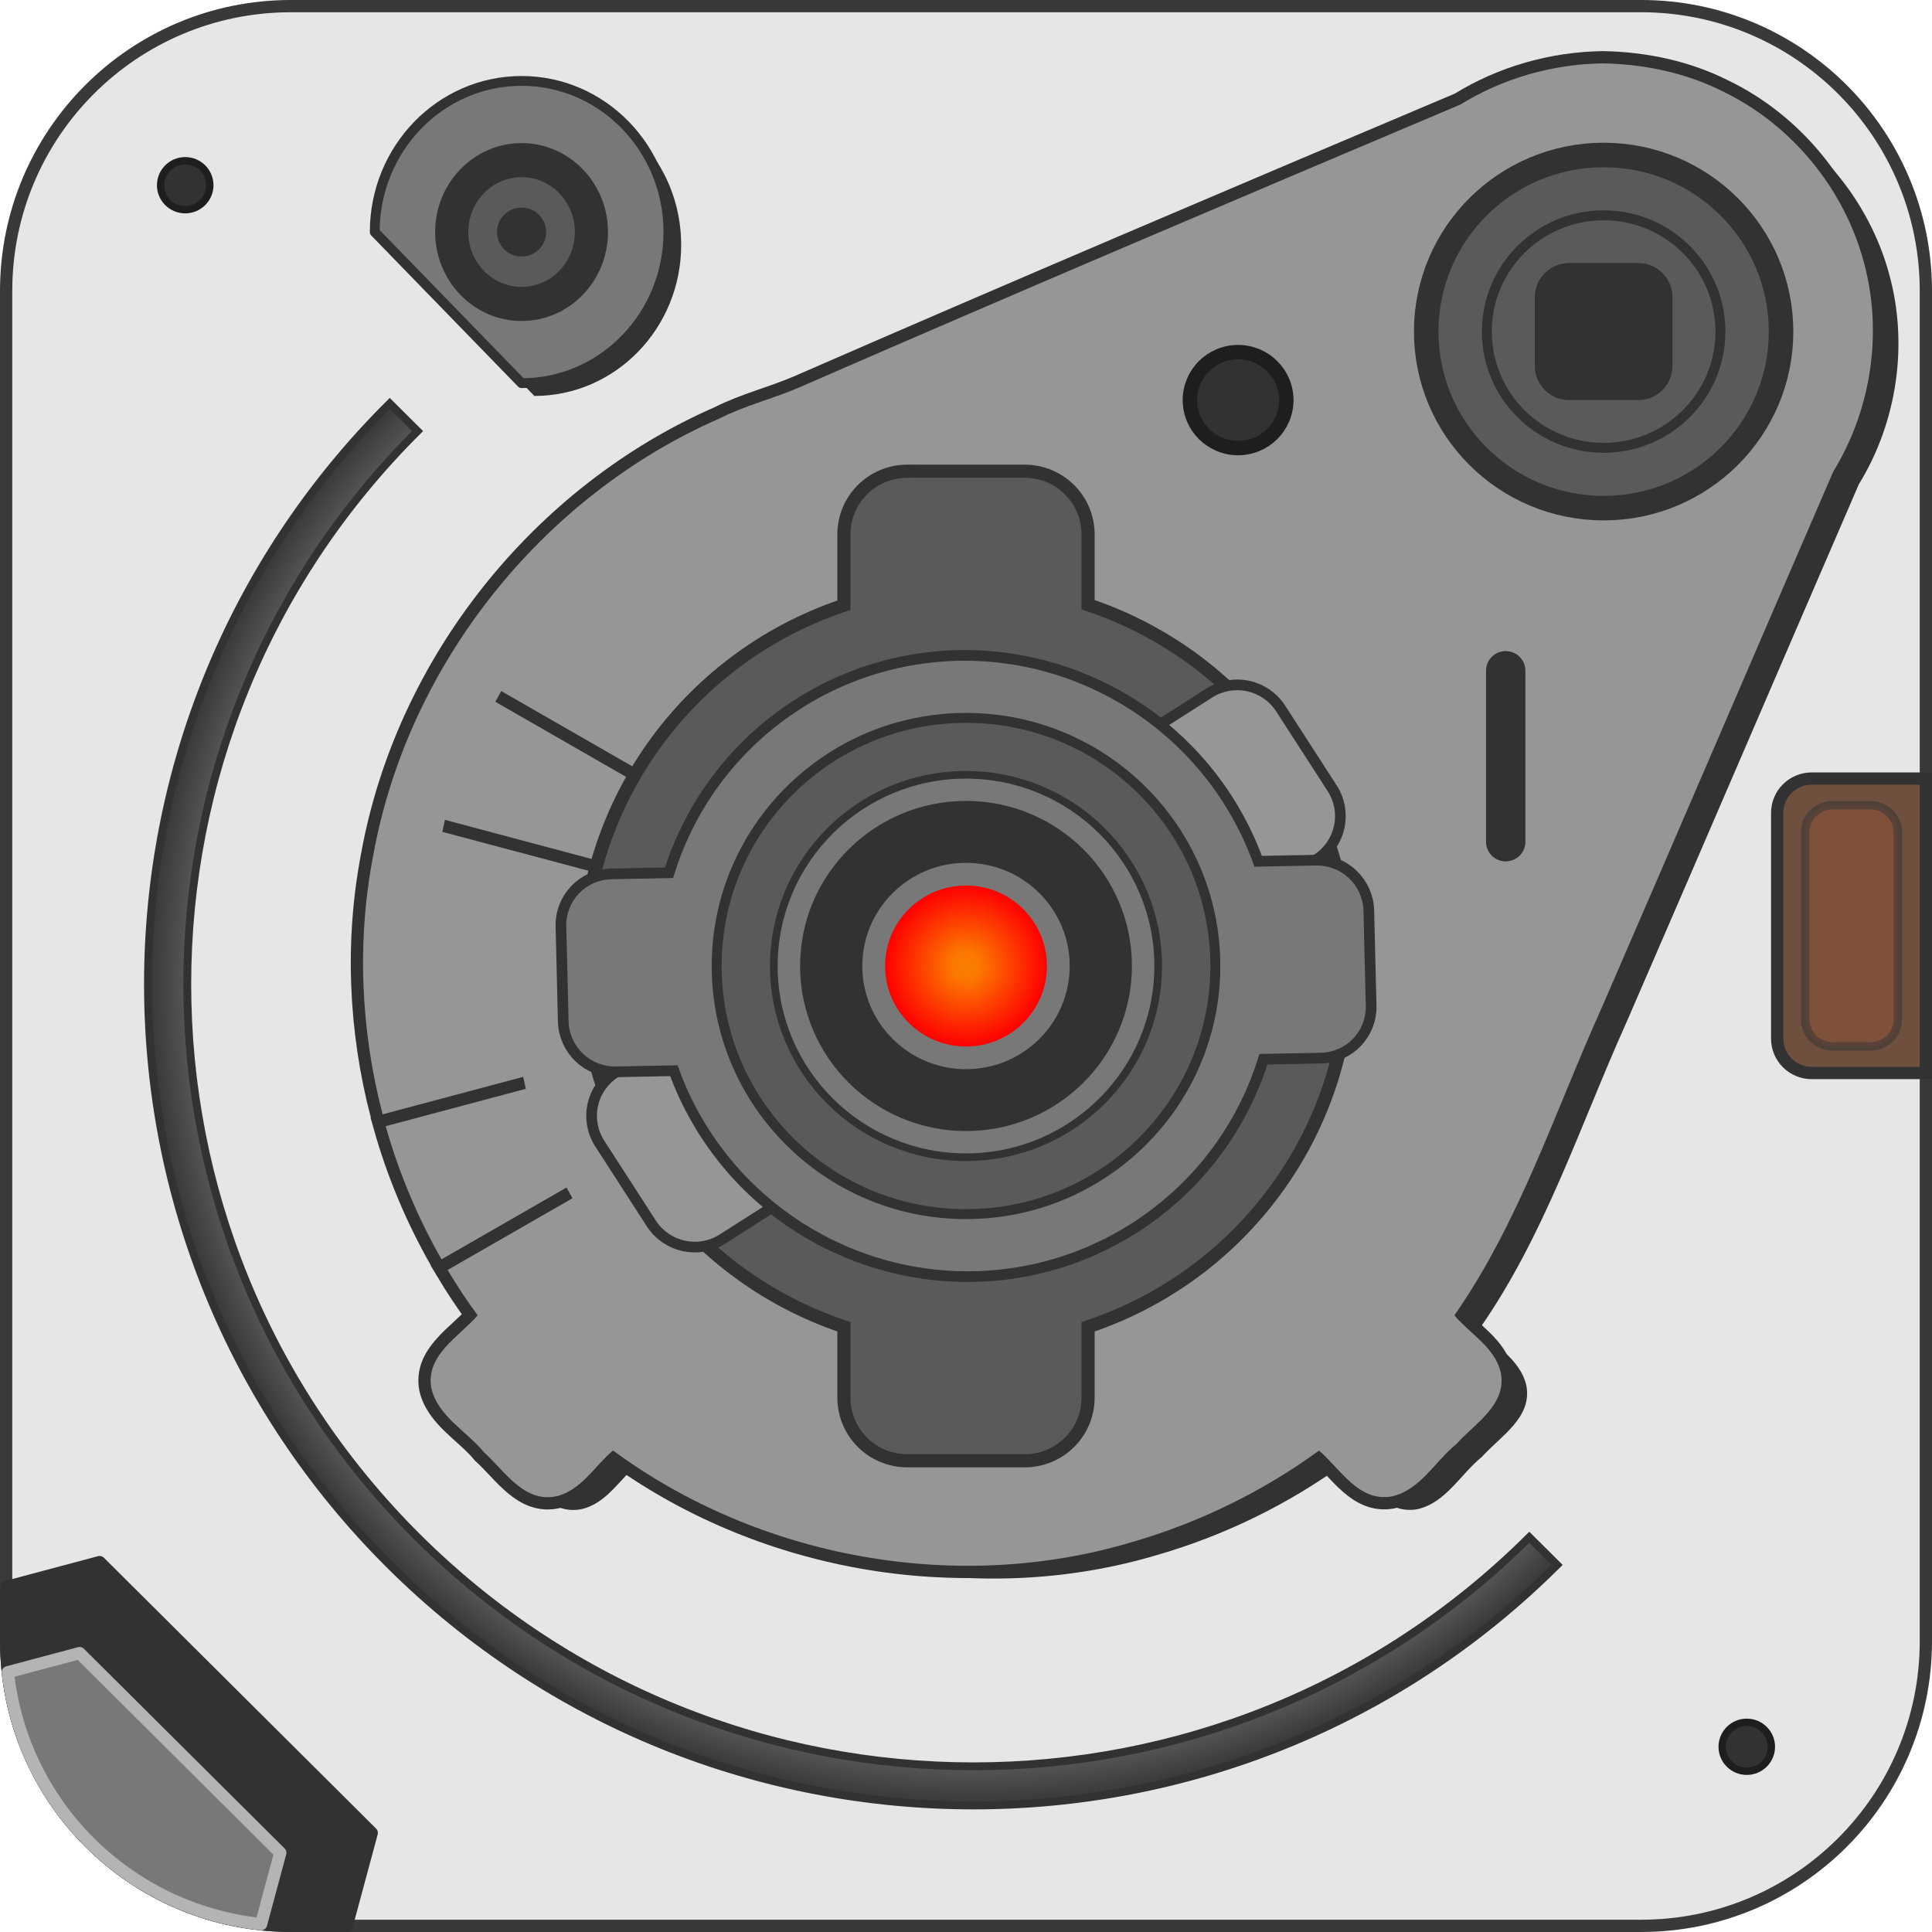
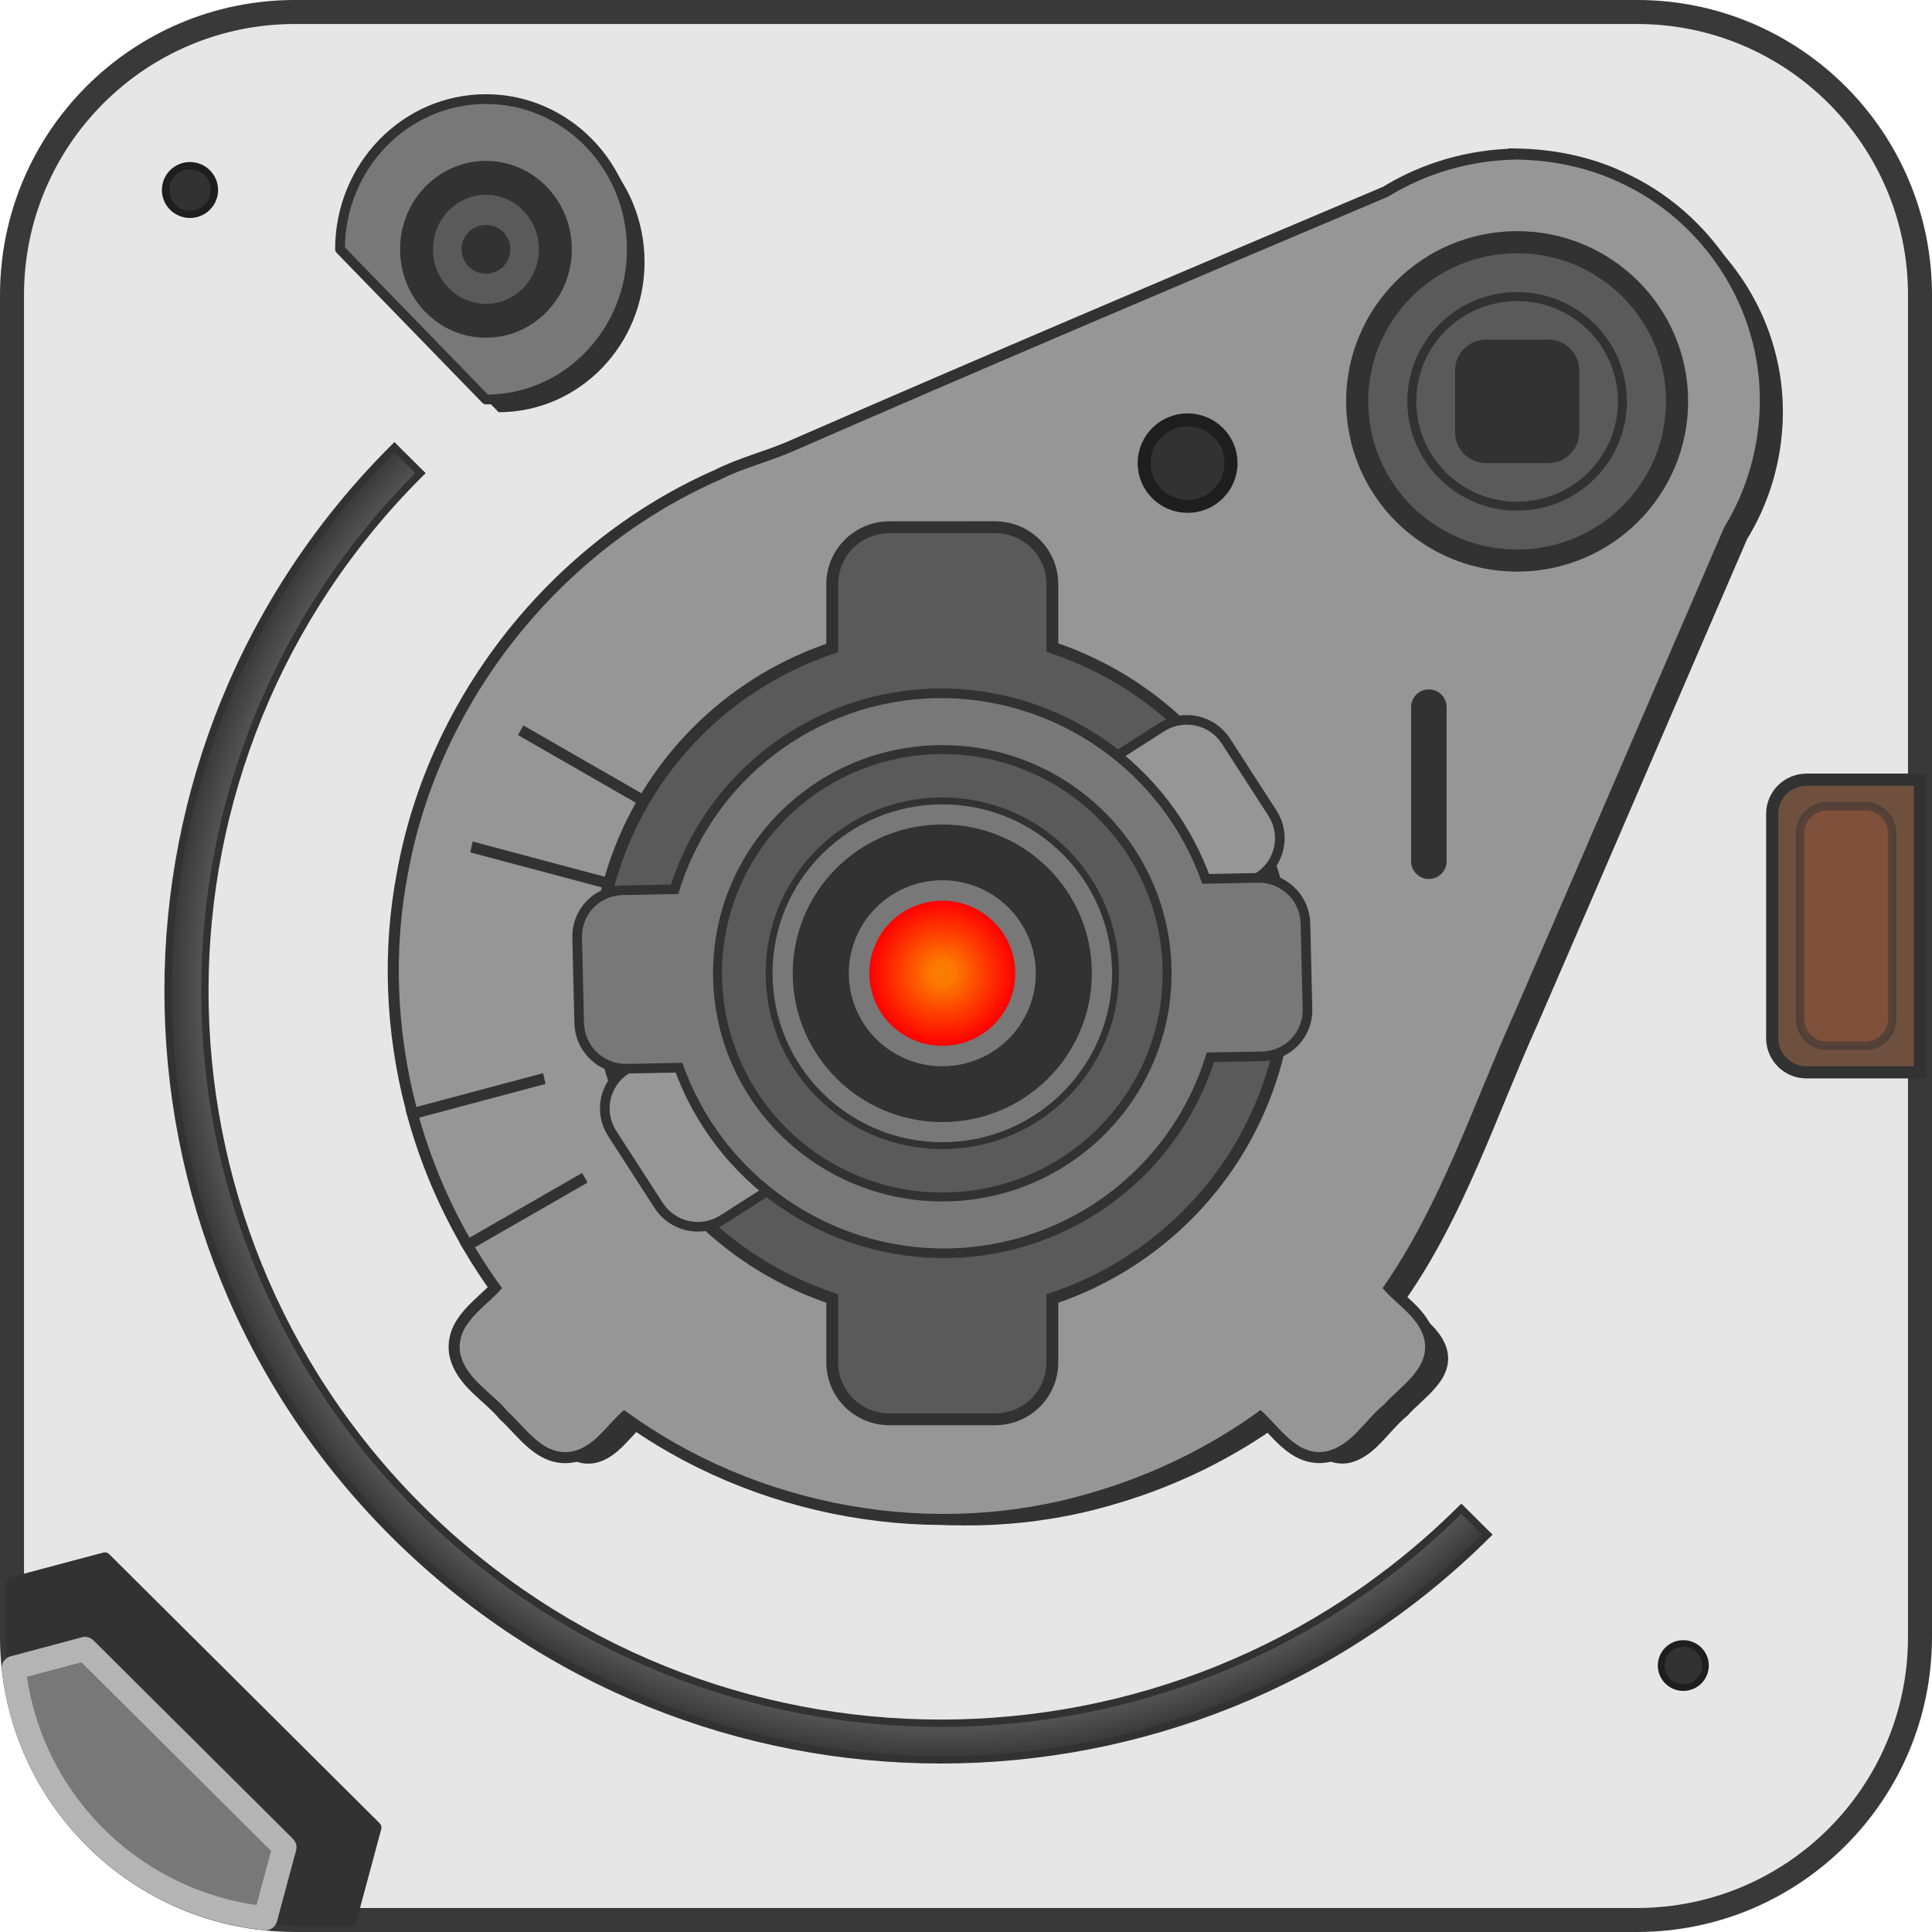
<svg xmlns="http://www.w3.org/2000/svg" xmlns:xlink="http://www.w3.org/1999/xlink" width="80mm" height="80mm" viewBox="0 0 80 80" version="1.1" id="svg1" xml:space="preserve">
  <defs id="defs1">
    <linearGradient id="linearGradient19">
      <stop style="stop-color:#fa8000;stop-opacity:1;" offset="0" id="stop19" />
      <stop style="stop-color:#fc7700;stop-opacity:1;" offset="0.179" id="stop21" />
      <stop style="stop-color:#ff0000;stop-opacity:1;" offset="1" id="stop20" />
    </linearGradient>
    <linearGradient id="linearGradient11">
      <stop style="stop-color:#b4b4b4;stop-opacity:1;" offset="0.826" id="stop17" />
      <stop style="stop-color:#5a5a5a;stop-opacity:1;" offset="0.939" id="stop16" />
      <stop style="stop-color:#323232;stop-opacity:1;" offset="1" id="stop11" />
      <stop style="stop-color:#323232;stop-opacity:0;" offset="1" id="stop12" />
    </linearGradient>
-     <radialGradient xlink:href="#linearGradient11" id="radialGradient12" cx="14.144" cy="112.85" fx="14.144" fy="112.85" r="26.887" gradientTransform="matrix(1.281176,0,0,1.274701,87.89524,5.912992)" gradientUnits="userSpaceOnUse" />
-     <radialGradient xlink:href="#linearGradient19" id="radialGradient20" cx="14.144" cy="112.85" fx="14.144" fy="112.85" r="3.072" gradientUnits="userSpaceOnUse" gradientTransform="matrix(1.090517,0,0,1.085006,90.28476,26.56735)" />
+     <radialGradient xlink:href="#linearGradient11" id="radialGradient12" cx="14.144" cy="112.85" fx="14.144" fy="112.85" r="26.887" gradientTransform="matrix(1.199477,0,0,1.193413,87.70407,15.36668)" gradientUnits="userSpaceOnUse" />
+     <radialGradient xlink:href="#linearGradient19" id="radialGradient20" cx="14.144" cy="112.85" fx="14.144" fy="112.85" r="3.072" gradientUnits="userSpaceOnUse" gradientTransform="matrix(0.9830588,0,0,0.9780893,90.82418,38.93449)" />
  </defs>
  <g id="layer1" transform="translate(-65.70885,-109.0106)">
-     <rect style="display:inline;opacity:1;fill:#e6e6e6;fill-opacity:1;stroke:#393939;stroke-width:0.508;stroke-linecap:square;stroke-dasharray:none;stroke-opacity:1;paint-order:fill markers stroke" id="rect7" width="79.492" height="79.492" x="65.963" y="109.264" ry="11.791" />
-     <path id="path8-5" style="fill:url(#radialGradient12);fill-opacity:1;stroke:#323232;stroke-width:0.325;stroke-linecap:square;stroke-dasharray:none;stroke-opacity:1;paint-order:fill markers stroke" d="m 81.847,125.716 a 34.18,34.008 0 0 0 0,48.094 34.18,34.008 0 0 0 48.338,0 l -1.151,-1.145 a 32.553,32.388 0 0 1 -46.036,0 32.553,32.388 0 0 1 0,-45.804 z" />
-     <path id="path33-5" style="fill:#323232;fill-opacity:1;stroke:#323232;stroke-width:0;stroke-linecap:round;stroke-dasharray:none;stroke-opacity:1;paint-order:stroke fill markers" d="m 133.134,112.164 c -2.076,0.03 -4.128,0.613 -5.894,1.704 -9.138,3.864 -18.273,7.741 -27.364,11.708 -1.067,0.465 -2.248,0.749 -3.303,1.285 -7.367,3.22 -12.917,10.199 -14.348,18.08 -0.688,3.553 -0.527,7.244 0.385,10.741 l 5.821,-1.552 a 19.002,18.779 0 0 0 0.109,0.495 l -5.803,1.547 c 0.543,1.923 1.322,3.778 2.312,5.515 l 5.176,-2.974 a 19.002,18.779 0 0 0 0.246,0.444 l -5.17,2.97 c 0.385,0.644 0.8,1.272 1.245,1.878 -0.767,0.885 -2.165,1.646 -1.919,3.011 0.265,1.168 1.458,1.777 2.176,2.656 0.861,0.767 1.649,2.105 3,1.826 1.032,-0.243 1.582,-1.256 2.35,-1.895 6.07,4.469 14.255,5.96 21.499,3.788 2.772,-0.805 5.404,-2.089 7.734,-3.786 0.884,0.762 1.644,2.14 3.01,1.899 1.177,-0.261 1.79,-1.45 2.673,-2.166 0.768,-0.859 2.117,-1.639 1.837,-2.984 -0.247,-1.03 -1.27,-1.582 -1.915,-2.35 2.7,-3.873 4.152,-8.411 6.079,-12.689 3.218,-7.411 6.402,-14.841 9.61,-22.252 1.582,-2.575 2.059,-5.786 1.256,-8.699 -0.822,-3.03 -2.99,-5.67 -5.834,-7.041 -1.537,-0.773 -3.25,-1.129 -4.966,-1.159 z m -45.612,25.991 6.785,3.897 a 14.558,14.484 0 0 0 -0.267,0.431 l -6.762,-3.884 a 22.432,22.319 0 0 1 0.244,-0.444 z m -2.33,5.333 7.583,2.022 a 14.558,14.484 0 0 0 -0.119,0.492 l -7.572,-2.018 a 22.432,22.319 0 0 1 0.108,-0.496 z" />
-     <path id="path33" style="opacity:1;fill:#969696;fill-opacity:1;stroke:#323232;stroke-width:1.015;stroke-linecap:round;stroke-dasharray:none;stroke-opacity:1;paint-order:stroke fill markers" d="m 132.076,111.635 c -2.076,0.03 -4.128,0.613 -5.894,1.704 -9.138,3.864 -18.273,7.741 -27.364,11.708 -1.067,0.465 -2.248,0.749 -3.303,1.285 -7.367,3.22 -12.917,10.199 -14.348,18.08 -0.688,3.553 -0.527,7.244 0.385,10.741 l 5.821,-1.552 a 19.002,18.779 0 0 0 0.109,0.495 l -5.803,1.547 c 0.543,1.923 1.322,3.778 2.312,5.515 l 5.176,-2.974 a 19.002,18.779 0 0 0 0.246,0.444 l -5.17,2.97 c 0.385,0.644 0.8,1.272 1.245,1.878 -0.767,0.885 -2.165,1.646 -1.919,3.011 0.265,1.168 1.458,1.777 2.176,2.656 0.861,0.767 1.649,2.105 3,1.826 1.032,-0.243 1.582,-1.256 2.35,-1.895 6.07,4.469 14.255,5.96 21.499,3.788 2.772,-0.805 5.404,-2.089 7.734,-3.786 0.884,0.762 1.644,2.14 3.01,1.899 1.177,-0.261 1.79,-1.45 2.673,-2.166 0.768,-0.859 2.117,-1.639 1.837,-2.984 -0.247,-1.03 -1.27,-1.582 -1.915,-2.35 2.7,-3.873 4.152,-8.411 6.079,-12.689 3.218,-7.411 6.402,-14.841 9.61,-22.252 1.582,-2.575 2.059,-5.786 1.256,-8.699 -0.822,-3.03 -2.99,-5.67 -5.834,-7.041 -1.537,-0.773 -3.25,-1.129 -4.966,-1.159 z m -45.612,25.991 6.785,3.897 a 14.558,14.484 0 0 0 -0.267,0.431 l -6.762,-3.884 a 22.432,22.319 0 0 1 0.244,-0.444 z m -2.33,5.333 7.583,2.022 a 14.558,14.484 0 0 0 -0.119,0.492 L 84.025,143.455 a 22.432,22.319 0 0 1 0.108,-0.496 z" />
-     <path id="path1-8" style="fill:#5a5a5a;fill-opacity:1;stroke:#323232;stroke-width:1.088;stroke-dasharray:none;stroke-opacity:1;paint-order:stroke markers fill" d="m 103.284,128.794 c -1.307,0 -2.359,1.047 -2.359,2.347 v 3.128 a 15.594,15.515 0 0 0 -10.81,14.742 15.594,15.515 0 0 0 10.81,14.741 v 3.128 c 0,1.3 1.052,2.347 2.359,2.347 h 4.849 c 1.307,0 2.359,-1.047 2.359,-2.347 v -3.127 a 15.594,15.515 0 0 0 10.81,-14.742 15.594,15.515 0 0 0 -10.81,-14.762 v -3.107 c 0,-1.3 -1.052,-2.347 -2.359,-2.347 z" />
-     <path id="path1-8-5" style="fill:#969696;fill-opacity:1;stroke:#323232;stroke-width:0.885;stroke-dasharray:none;stroke-opacity:1;paint-order:stroke markers fill" d="m 118.553,138.469 c -0.575,-0.89 -1.758,-1.146 -2.652,-0.575 l -2.152,1.375 a 12.688,12.624 0 0 0 -14.897,-0.881 12.688,12.624 0 0 0 -5.39,13.845 l -2.152,1.375 c -0.895,0.572 -1.152,1.749 -0.578,2.639 l 2.132,3.303 c 0.575,0.89 1.758,1.146 2.652,0.575 l 2.152,-1.375 a 12.688,12.624 0 0 0 14.897,0.881 12.688,12.624 0 0 0 5.404,-13.855 l 2.138,-1.366 c 0.895,-0.572 1.152,-1.749 0.578,-2.639 z" />
-     <path id="path1-8-5-9" style="fill:#787878;fill-opacity:1;stroke:#323232;stroke-width:0.885;stroke-dasharray:none;stroke-opacity:1;paint-order:stroke markers fill" d="m 122.167,146.724 c -0.025,-1.059 -0.901,-1.895 -1.962,-1.875 l -2.553,0.05 a 12.688,12.624 31.464 0 0 -12.247,-8.527 12.688,12.624 31.464 0 0 -11.824,8.996 l -2.553,0.05 c -1.062,0.021 -1.896,0.89 -1.87,1.949 l 0.095,3.93 c 0.026,1.059 0.901,1.895 1.962,1.875 l 2.553,-0.05 a 12.688,12.624 31.464 0 0 12.247,8.528 12.688,12.624 31.464 0 0 11.842,-8.997 l 2.537,-0.049 c 1.062,-0.021 1.896,-0.89 1.87,-1.949 z" />
-     <ellipse style="opacity:1;fill:#5a5a5a;fill-opacity:1;stroke:#323232;stroke-width:0.823;stroke-dasharray:none;stroke-opacity:1;paint-order:stroke markers fill" id="path1" cx="105.709" cy="149.011" rx="10.119" ry="10.068" />
-     <ellipse style="fill:#787878;fill-opacity:1;stroke:#323232;stroke-width:0.634;stroke-dasharray:none;stroke-opacity:1;paint-order:stroke markers fill" id="path1-7" cx="105.709" cy="149.011" rx="7.799" ry="7.759" />
-     <ellipse style="fill:#323232;fill-opacity:1;stroke:#ff0000;stroke-width:0;stroke-dasharray:none;paint-order:stroke markers fill" id="path1-5" cx="105.709" cy="149.01" rx="6.87" ry="6.835" />
-     <ellipse style="opacity:1;fill:#787878;fill-opacity:1;stroke:#ff0000;stroke-width:0;stroke-dasharray:none;paint-order:stroke markers fill" id="path2" cx="105.709" cy="149.011" rx="4.294" ry="4.272" />
-     <ellipse style="fill:url(#radialGradient20);stroke:none;stroke-width:0;stroke-dasharray:none;paint-order:stroke markers fill" id="path2-4" cx="105.709" cy="149.011" rx="3.35" ry="3.333" />
-     <ellipse style="fill:#5a5a5a;fill-opacity:1;stroke:#323232;stroke-width:2.031;stroke-dasharray:none;stroke-opacity:1;paint-order:stroke markers fill" id="path3-1" cx="132.112" cy="122.74" rx="6.839" ry="6.804" />
-     <ellipse style="fill:#5a5a5a;fill-opacity:1;stroke:#323232;stroke-width:0.823;stroke-dasharray:none;stroke-opacity:1;paint-order:stroke markers fill" id="path3-1-3" cx="132.112" cy="122.74" rx="4.631" ry="4.608" />
-     <path id="rect8" style="opacity:1;fill:#6f503f;fill-opacity:1;stroke:#323232;stroke-width:0.508;stroke-linecap:square;stroke-dasharray:none;stroke-opacity:1;paint-order:fill markers stroke" d="m 140.731,141.249 c -0.793,0 -1.433,0.635 -1.433,1.425 v 9.343 c 0,0.789 0.639,1.425 1.433,1.425 h 4.724 v -12.193 z" />
-     <rect style="opacity:1;fill:#323232;fill-opacity:1;stroke:#323232;stroke-width:0;stroke-linecap:square;stroke-dasharray:none;stroke-opacity:1;paint-order:fill markers stroke" id="rect9" width="1.63" height="8.706" x="127.242" y="135.972" ry="0.811" />
-     <rect style="opacity:1;fill:#323232;fill-opacity:1;fill-rule:nonzero;stroke:#323232;stroke-width:0;stroke-linecap:square;stroke-dasharray:none;stroke-opacity:1;paint-order:fill markers stroke" id="rect10" width="5.703" height="5.674" x="129.261" y="119.903" ry="1.419" />
-     <path style="fill:#323232;fill-opacity:1;fill-rule:nonzero;stroke:#323232;stroke-width:0;stroke-linecap:round;stroke-linejoin:round;stroke-dasharray:none;stroke-opacity:1;paint-order:fill markers stroke" id="path17-6" d="m 81.755,119.148 a 6.08,6.258 0 0 1 6.08,-6.258 6.08,6.258 0 0 1 6.08,6.258 6.08,6.258 0 0 1 -6.08,6.258 z" />
-     <path style="opacity:1;fill:#787878;fill-opacity:1;fill-rule:nonzero;stroke:#323232;stroke-width:0.406;stroke-linecap:round;stroke-linejoin:round;stroke-dasharray:none;stroke-opacity:1;paint-order:fill markers stroke" id="path17" d="m 81.226,118.619 a 6.08,6.258 0 0 1 6.08,-6.258 6.08,6.258 0 0 1 6.08,6.258 6.08,6.258 0 0 1 -6.08,6.258 z" transform="translate(1.1458333e-6)" />
-     <ellipse style="fill:#323232;fill-opacity:1;fill-rule:nonzero;stroke:#323232;stroke-width:0;stroke-linecap:round;stroke-linejoin:round;stroke-dasharray:none;stroke-opacity:1;paint-order:fill markers stroke" id="path17-8" cx="87.306" cy="118.619" rx="3.578" ry="3.683" />
-     <ellipse style="fill:#5a5a5a;fill-opacity:1;fill-rule:nonzero;stroke:#323232;stroke-width:0;stroke-linecap:round;stroke-linejoin:round;stroke-dasharray:none;stroke-opacity:1;paint-order:fill markers stroke" id="path17-8-3" cx="87.306" cy="118.619" rx="2.207" ry="2.272" />
-     <path id="path24" style="opacity:1;fill:#323232;fill-opacity:1;fill-rule:nonzero;stroke:#323232;stroke-width:0.508;stroke-linecap:round;stroke-linejoin:round;stroke-dasharray:none;stroke-opacity:1;paint-order:fill markers stroke" d="m 69.833,173.694 -3.87,1.032 10e-7,2.24 c 2e-6,6.532 5.285,11.791 11.851,11.791 h 2.251 l 1.037,-3.85 z" />
-     <path id="path24-0" style="fill:#787878;fill-opacity:1;fill-rule:nonzero;stroke:#b4b4b4;stroke-width:0.508;stroke-linecap:round;stroke-linejoin:round;stroke-dasharray:none;stroke-opacity:1;paint-order:fill markers stroke" d="m 69.004,177.462 -2.97,0.792 c 0.595,5.499 4.958,9.84 10.485,10.433 l 0.796,-2.956 z" />
-     <ellipse style="opacity:1;fill:#323232;fill-opacity:1;fill-rule:nonzero;stroke:#1e1e1e;stroke-width:0.305;stroke-linecap:round;stroke-linejoin:round;stroke-dasharray:none;stroke-opacity:1;paint-order:fill markers stroke" id="path34" cx="73.378" cy="116.68" rx="1.018" ry="1.013" />
-     <ellipse style="fill:#323232;fill-opacity:1;fill-rule:nonzero;stroke:#1e1e1e;stroke-width:0.597;stroke-linecap:round;stroke-linejoin:round;stroke-dasharray:none;stroke-opacity:1;paint-order:fill markers stroke" id="path34-4" cx="116.976" cy="125.578" rx="1.996" ry="1.986" />
-     <ellipse style="fill:#323232;fill-opacity:1;fill-rule:nonzero;stroke:#323232;stroke-width:0;stroke-linecap:round;stroke-linejoin:round;stroke-dasharray:none;stroke-opacity:1;paint-order:fill markers stroke" id="path34-9" cx="87.306" cy="118.619" rx="1.018" ry="1.013" />
-     <ellipse style="fill:#323232;fill-opacity:1;fill-rule:nonzero;stroke:#1e1e1e;stroke-width:0.305;stroke-linecap:round;stroke-linejoin:round;stroke-dasharray:none;stroke-opacity:1;paint-order:fill markers stroke" id="path34-8" cx="138.039" cy="181.341" rx="1.018" ry="1.013" />
-     <rect style="opacity:1;fill:#855039;fill-opacity:0.73;fill-rule:nonzero;stroke:#323232;stroke-width:0.352;stroke-linecap:round;stroke-linejoin:round;stroke-dasharray:none;stroke-opacity:0.5;paint-order:fill markers stroke" id="rect35" width="3.843" height="9.989" x="140.455" y="142.351" ry="1.133" />
-     <text xml:space="preserve" style="font-size:3.175px;font-family:'Cascadia Code';-inkscape-font-specification:'Cascadia Code';text-align:center;text-anchor:middle;fill:#323232;stroke:#323232;stroke-width:0;stroke-linecap:round;stroke-linejoin:round;stroke-opacity:0.5;paint-order:fill markers stroke" x="113.059" y="135.203" id="text1">
-       <tspan id="tspan1" style="stroke-width:0" x="113.059" y="135.203" />
+     <rect style="display:inline;opacity:1;fill:#e6e6e6;fill-opacity:1;stroke:#393939;stroke-width:0.994;stroke-linecap:square;stroke-dasharray:none;stroke-opacity:1;paint-order:fill markers stroke" id="rect7" width="79.006" height="79.006" x="66.206" y="109.507" ry="11.719" />
+     <path id="path8-5" style="fill:url(#radialGradient12);fill-opacity:1;stroke:#323232;stroke-width:0.304;stroke-linecap:square;stroke-dasharray:none;stroke-opacity:1;paint-order:fill markers stroke" d="m 82.041,127.53 a 32.001,31.839 0 0 0 0,45.027 32.001,31.839 0 0 0 45.256,0 l -1.078,-1.072 a 30.477,30.323 0 0 1 -43.101,0 30.477,30.323 0 0 1 0,-42.883 z" />
+     <path id="path33-5" style="fill:#323232;fill-opacity:1;stroke:#323232;stroke-width:0;stroke-linecap:round;stroke-dasharray:none;stroke-opacity:1;paint-order:stroke fill markers" d="m 129.451,116.096 c -1.871,0.028 -3.722,0.553 -5.313,1.536 -8.238,3.483 -16.472,6.978 -24.668,10.554 -0.962,0.42 -2.026,0.675 -2.978,1.158 -6.641,2.902 -11.644,9.194 -12.934,16.298 -0.62,3.203 -0.475,6.53 0.347,9.682 l 5.248,-1.399 a 17.13,16.928 0 0 0 0.098,0.446 l -5.231,1.395 c 0.49,1.733 1.192,3.405 2.084,4.971 l 4.666,-2.681 a 17.13,16.928 0 0 0 0.221,0.401 l -4.661,2.677 c 0.347,0.581 0.721,1.146 1.122,1.693 -0.691,0.798 -1.951,1.484 -1.73,2.715 0.239,1.053 1.314,1.602 1.962,2.395 0.776,0.692 1.486,1.897 2.704,1.646 0.93,-0.219 1.426,-1.132 2.118,-1.709 5.472,4.029 12.85,5.373 19.381,3.415 2.498,-0.726 4.871,-1.883 6.972,-3.413 0.797,0.687 1.482,1.929 2.714,1.712 1.061,-0.235 1.613,-1.307 2.41,-1.953 0.692,-0.774 1.908,-1.478 1.656,-2.69 -0.222,-0.928 -1.145,-1.426 -1.726,-2.119 2.434,-3.491 3.742,-7.583 5.48,-11.439 2.901,-6.68 5.771,-13.378 8.663,-20.06 1.426,-2.321 1.856,-5.216 1.132,-7.842 -0.741,-2.731 -2.696,-5.111 -5.259,-6.347 -1.386,-0.697 -2.93,-1.018 -4.477,-1.045 z m -41.118,23.43 6.116,3.513 a 13.123,13.057 0 0 0 -0.24,0.389 l -6.096,-3.502 a 20.222,20.119 0 0 1 0.22,-0.401 z m -2.1,4.808 6.836,1.823 a 13.123,13.057 0 0 0 -0.108,0.444 l -6.826,-1.819 a 20.222,20.119 0 0 1 0.098,-0.447 z" />
+     <path id="path33" style="opacity:1;fill:#969696;fill-opacity:1;stroke:#323232;stroke-width:0.915;stroke-linecap:round;stroke-dasharray:none;stroke-opacity:1;paint-order:stroke fill markers" d="m 128.497,115.619 c -1.871,0.028 -3.722,0.553 -5.313,1.536 -8.238,3.483 -16.472,6.978 -24.668,10.554 -0.962,0.42 -2.026,0.675 -2.978,1.158 -6.641,2.902 -11.644,9.194 -12.934,16.298 -0.62,3.203 -0.475,6.53 0.347,9.682 l 5.248,-1.399 a 17.13,16.928 0 0 0 0.098,0.446 l -5.231,1.395 c 0.49,1.733 1.192,3.405 2.084,4.971 l 4.666,-2.681 a 17.13,16.928 0 0 0 0.221,0.401 l -4.661,2.677 c 0.347,0.581 0.721,1.146 1.122,1.693 -0.691,0.798 -1.951,1.484 -1.73,2.715 0.239,1.053 1.314,1.602 1.962,2.395 0.776,0.692 1.486,1.897 2.704,1.646 0.93,-0.219 1.426,-1.132 2.118,-1.709 5.472,4.029 12.85,5.373 19.381,3.415 2.498,-0.726 4.871,-1.883 6.972,-3.413 0.797,0.687 1.482,1.929 2.714,1.712 1.061,-0.235 1.613,-1.307 2.41,-1.953 0.692,-0.774 1.908,-1.478 1.656,-2.69 -0.222,-0.928 -1.145,-1.426 -1.726,-2.119 2.434,-3.491 3.742,-7.583 5.48,-11.439 2.901,-6.68 5.771,-13.378 8.663,-20.06 1.426,-2.321 1.856,-5.216 1.132,-7.842 -0.741,-2.731 -2.696,-5.111 -5.259,-6.347 -1.386,-0.697 -2.93,-1.018 -4.477,-1.045 z m -41.118,23.43 6.116,3.513 a 13.123,13.057 0 0 0 -0.24,0.389 l -6.096,-3.502 a 20.222,20.119 0 0 1 0.22,-0.401 z m -2.1,4.808 6.836,1.823 a 13.123,13.057 0 0 0 -0.108,0.444 l -6.826,-1.819 a 20.222,20.119 0 0 1 0.098,-0.447 z" />
+     <path id="path1-8" style="fill:#5a5a5a;fill-opacity:1;stroke:#323232;stroke-width:0.981;stroke-dasharray:none;stroke-opacity:1;paint-order:stroke markers fill" d="m 102.542,131.088 c -1.178,0 -2.127,0.944 -2.127,2.116 v 2.819 a 14.057,13.986 0 0 0 -9.745,13.289 14.057,13.986 0 0 0 9.745,13.289 v 2.819 c 0,1.172 0.949,2.116 2.127,2.116 h 4.371 c 1.178,0 2.127,-0.944 2.127,-2.116 v -2.819 a 14.057,13.986 0 0 0 9.745,-13.289 14.057,13.986 0 0 0 -9.745,-13.308 v -2.801 c 0,-1.172 -0.949,-2.116 -2.127,-2.116 z" />
+     <path id="path1-8-5" style="fill:#969696;fill-opacity:1;stroke:#323232;stroke-width:0.798;stroke-dasharray:none;stroke-opacity:1;paint-order:stroke markers fill" d="m 116.307,139.81 c -0.518,-0.802 -1.584,-1.034 -2.391,-0.518 l -1.94,1.24 a 11.438,11.38 0 0 0 -13.429,-0.794 11.438,11.38 0 0 0 -4.859,12.481 l -1.94,1.24 c -0.806,0.515 -1.039,1.576 -0.521,2.379 l 1.922,2.978 c 0.518,0.802 1.584,1.034 2.391,0.518 l 1.94,-1.24 a 11.438,11.38 0 0 0 13.429,0.794 11.438,11.38 0 0 0 4.872,-12.49 l 1.927,-1.232 c 0.806,-0.515 1.039,-1.576 0.521,-2.379 z" />
+     <path id="path1-8-5-9" style="fill:#787878;fill-opacity:1;stroke:#323232;stroke-width:0.798;stroke-dasharray:none;stroke-opacity:1;paint-order:stroke markers fill" d="m 119.565,147.251 c -0.023,-0.955 -0.812,-1.709 -1.769,-1.69 l -2.302,0.045 a 11.438,11.38 31.459 0 0 -11.04,-7.687 11.438,11.38 31.459 0 0 -10.659,8.11 l -2.302,0.045 c -0.957,0.019 -1.709,0.802 -1.686,1.757 l 0.085,3.543 c 0.023,0.955 0.812,1.709 1.769,1.69 l 2.301,-0.045 a 11.438,11.38 31.459 0 0 11.04,7.687 11.438,11.38 31.459 0 0 10.675,-8.111 l 2.287,-0.044 c 0.957,-0.019 1.709,-0.802 1.686,-1.757 z" />
+     <ellipse style="opacity:1;fill:#5a5a5a;fill-opacity:1;stroke:#323232;stroke-width:0.742;stroke-dasharray:none;stroke-opacity:1;paint-order:stroke markers fill" id="path1" cx="104.728" cy="149.312" rx="9.122" ry="9.076" />
+     <ellipse style="fill:#787878;fill-opacity:1;stroke:#323232;stroke-width:0.572;stroke-dasharray:none;stroke-opacity:1;paint-order:stroke markers fill" id="path1-7" cx="104.728" cy="149.312" rx="7.03" ry="6.995" />
+     <ellipse style="fill:#323232;fill-opacity:1;stroke:#ff0000;stroke-width:0;stroke-dasharray:none;paint-order:stroke markers fill" id="path1-5" cx="104.728" cy="149.312" rx="6.193" ry="6.161" />
+     <ellipse style="opacity:1;fill:#787878;fill-opacity:1;stroke:#ff0000;stroke-width:0;stroke-dasharray:none;paint-order:stroke markers fill" id="path2" cx="104.728" cy="149.312" rx="3.871" ry="3.851" />
+     <ellipse style="fill:url(#radialGradient20);stroke:none;stroke-width:0;stroke-dasharray:none;paint-order:stroke markers fill" id="path2-4" cx="104.728" cy="149.312" rx="3.02" ry="3.005" />
+     <ellipse style="fill:#5a5a5a;fill-opacity:1;stroke:#323232;stroke-width:1.831;stroke-dasharray:none;stroke-opacity:1;paint-order:stroke markers fill" id="path3-1" cx="128.53" cy="125.631" rx="6.165" ry="6.134" />
+     <ellipse style="fill:#5a5a5a;fill-opacity:1;stroke:#323232;stroke-width:0.742;stroke-dasharray:none;stroke-opacity:1;paint-order:stroke markers fill" id="path3-1-3" cx="128.53" cy="125.631" rx="4.175" ry="4.154" />
+     <path id="rect8" style="opacity:1;fill:#6f503f;fill-opacity:1;stroke:#323232;stroke-width:0.505;stroke-linecap:square;stroke-dasharray:none;stroke-opacity:1;paint-order:fill markers stroke" d="m 140.517,141.296 c -0.789,0 -1.424,0.631 -1.424,1.416 v 9.286 c 0,0.785 0.635,1.416 1.424,1.416 h 4.695 v -12.118 z" />
+     <rect style="opacity:1;fill:#323232;fill-opacity:1;stroke:#323232;stroke-width:0;stroke-linecap:square;stroke-dasharray:none;stroke-opacity:1;paint-order:fill markers stroke" id="rect9" width="1.469" height="7.848" x="124.14" y="137.558" ry="0.731" />
+     <rect style="opacity:1;fill:#323232;fill-opacity:1;fill-rule:nonzero;stroke:#323232;stroke-width:0;stroke-linecap:square;stroke-dasharray:none;stroke-opacity:1;paint-order:fill markers stroke" id="rect10" width="5.141" height="5.115" x="125.96" y="123.073" ry="1.279" />
+     <path style="fill:#323232;fill-opacity:1;fill-rule:nonzero;stroke:#323232;stroke-width:0;stroke-linecap:round;stroke-linejoin:round;stroke-dasharray:none;stroke-opacity:1;paint-order:fill markers stroke" id="path17-6" d="m 80.314,119.86 a 6.042,6.22 0 0 1 6.042,-6.22 6.042,6.22 0 0 1 6.042,6.22 6.042,6.22 0 0 1 -6.042,6.22 z" />
+     <path style="opacity:1;fill:#787878;fill-opacity:1;fill-rule:nonzero;stroke:#323232;stroke-width:0.404;stroke-linecap:round;stroke-linejoin:round;stroke-dasharray:none;stroke-opacity:1;paint-order:fill markers stroke" id="path17" d="m 79.788,119.334 a 6.042,6.22 0 0 1 6.042,-6.22 6.042,6.22 0 0 1 6.042,6.22 6.042,6.22 0 0 1 -6.042,6.22 z" />
+     <ellipse style="fill:#323232;fill-opacity:1;fill-rule:nonzero;stroke:#323232;stroke-width:0;stroke-linecap:round;stroke-linejoin:round;stroke-dasharray:none;stroke-opacity:1;paint-order:fill markers stroke" id="path17-8" cx="85.831" cy="119.334" rx="3.556" ry="3.661" />
+     <ellipse style="fill:#5a5a5a;fill-opacity:1;fill-rule:nonzero;stroke:#323232;stroke-width:0;stroke-linecap:round;stroke-linejoin:round;stroke-dasharray:none;stroke-opacity:1;paint-order:fill markers stroke" id="path17-8-3" cx="85.831" cy="119.334" rx="2.193" ry="2.258" />
+     <path id="path24" style="opacity:1;fill:#323232;fill-opacity:1;fill-rule:nonzero;stroke:#323232;stroke-width:0.505;stroke-linecap:round;stroke-linejoin:round;stroke-dasharray:none;stroke-opacity:1;paint-order:fill markers stroke" d="m 70.052,173.543 -3.846,1.025 10e-7,2.226 c 2e-6,6.492 5.253,11.719 11.778,11.719 h 2.237 l 1.031,-3.827 z" />
+     <path id="path24-0" style="fill:#787878;fill-opacity:1;fill-rule:nonzero;stroke:#b4b4b4;stroke-width:0.994;stroke-linecap:round;stroke-linejoin:round;stroke-dasharray:none;stroke-opacity:1;paint-order:fill markers stroke" d="m 69.229,177.287 -2.952,0.787 c 0.592,5.465 4.928,9.78 10.421,10.369 l 0.791,-2.938 z" />
+     <ellipse style="opacity:1;fill:#323232;fill-opacity:1;fill-rule:nonzero;stroke:#1e1e1e;stroke-width:0.303;stroke-linecap:round;stroke-linejoin:round;stroke-dasharray:none;stroke-opacity:1;paint-order:fill markers stroke" id="path34" cx="73.576" cy="116.878" rx="1.012" ry="1.007" />
+     <ellipse style="fill:#323232;fill-opacity:1;fill-rule:nonzero;stroke:#1e1e1e;stroke-width:0.538;stroke-linecap:round;stroke-linejoin:round;stroke-dasharray:none;stroke-opacity:1;paint-order:fill markers stroke" id="path34-4" cx="114.885" cy="128.188" rx="1.799" ry="1.79" />
+     <ellipse style="fill:#323232;fill-opacity:1;fill-rule:nonzero;stroke:#323232;stroke-width:0;stroke-linecap:round;stroke-linejoin:round;stroke-dasharray:none;stroke-opacity:1;paint-order:fill markers stroke" id="path34-9" cx="85.831" cy="119.334" rx="1.012" ry="1.007" />
+     <ellipse style="fill:#323232;fill-opacity:1;fill-rule:nonzero;stroke:#1e1e1e;stroke-width:0.275;stroke-linecap:round;stroke-linejoin:round;stroke-dasharray:none;stroke-opacity:1;paint-order:fill markers stroke" id="path34-8" cx="135.411" cy="177.977" rx="0.918" ry="0.913" />
+     <rect style="opacity:1;fill:#855039;fill-opacity:0.73;fill-rule:nonzero;stroke:#323232;stroke-width:0.35;stroke-linecap:round;stroke-linejoin:round;stroke-dasharray:none;stroke-opacity:0.5;paint-order:fill markers stroke" id="rect35" width="3.82" height="9.928" x="140.243" y="142.392" ry="1.126" />
+     <text xml:space="preserve" style="font-size:3.175px;font-family:'Cascadia Code';-inkscape-font-specification:'Cascadia Code';text-align:center;text-anchor:middle;fill:#323232;stroke:#323232;stroke-width:0;stroke-linecap:round;stroke-linejoin:round;stroke-opacity:0.5;paint-order:fill markers stroke" x="113.305" y="135.449" id="text1">
+       <tspan id="tspan1" style="stroke-width:0" x="113.305" y="135.449" />
    </text>
  </g>
</svg>
